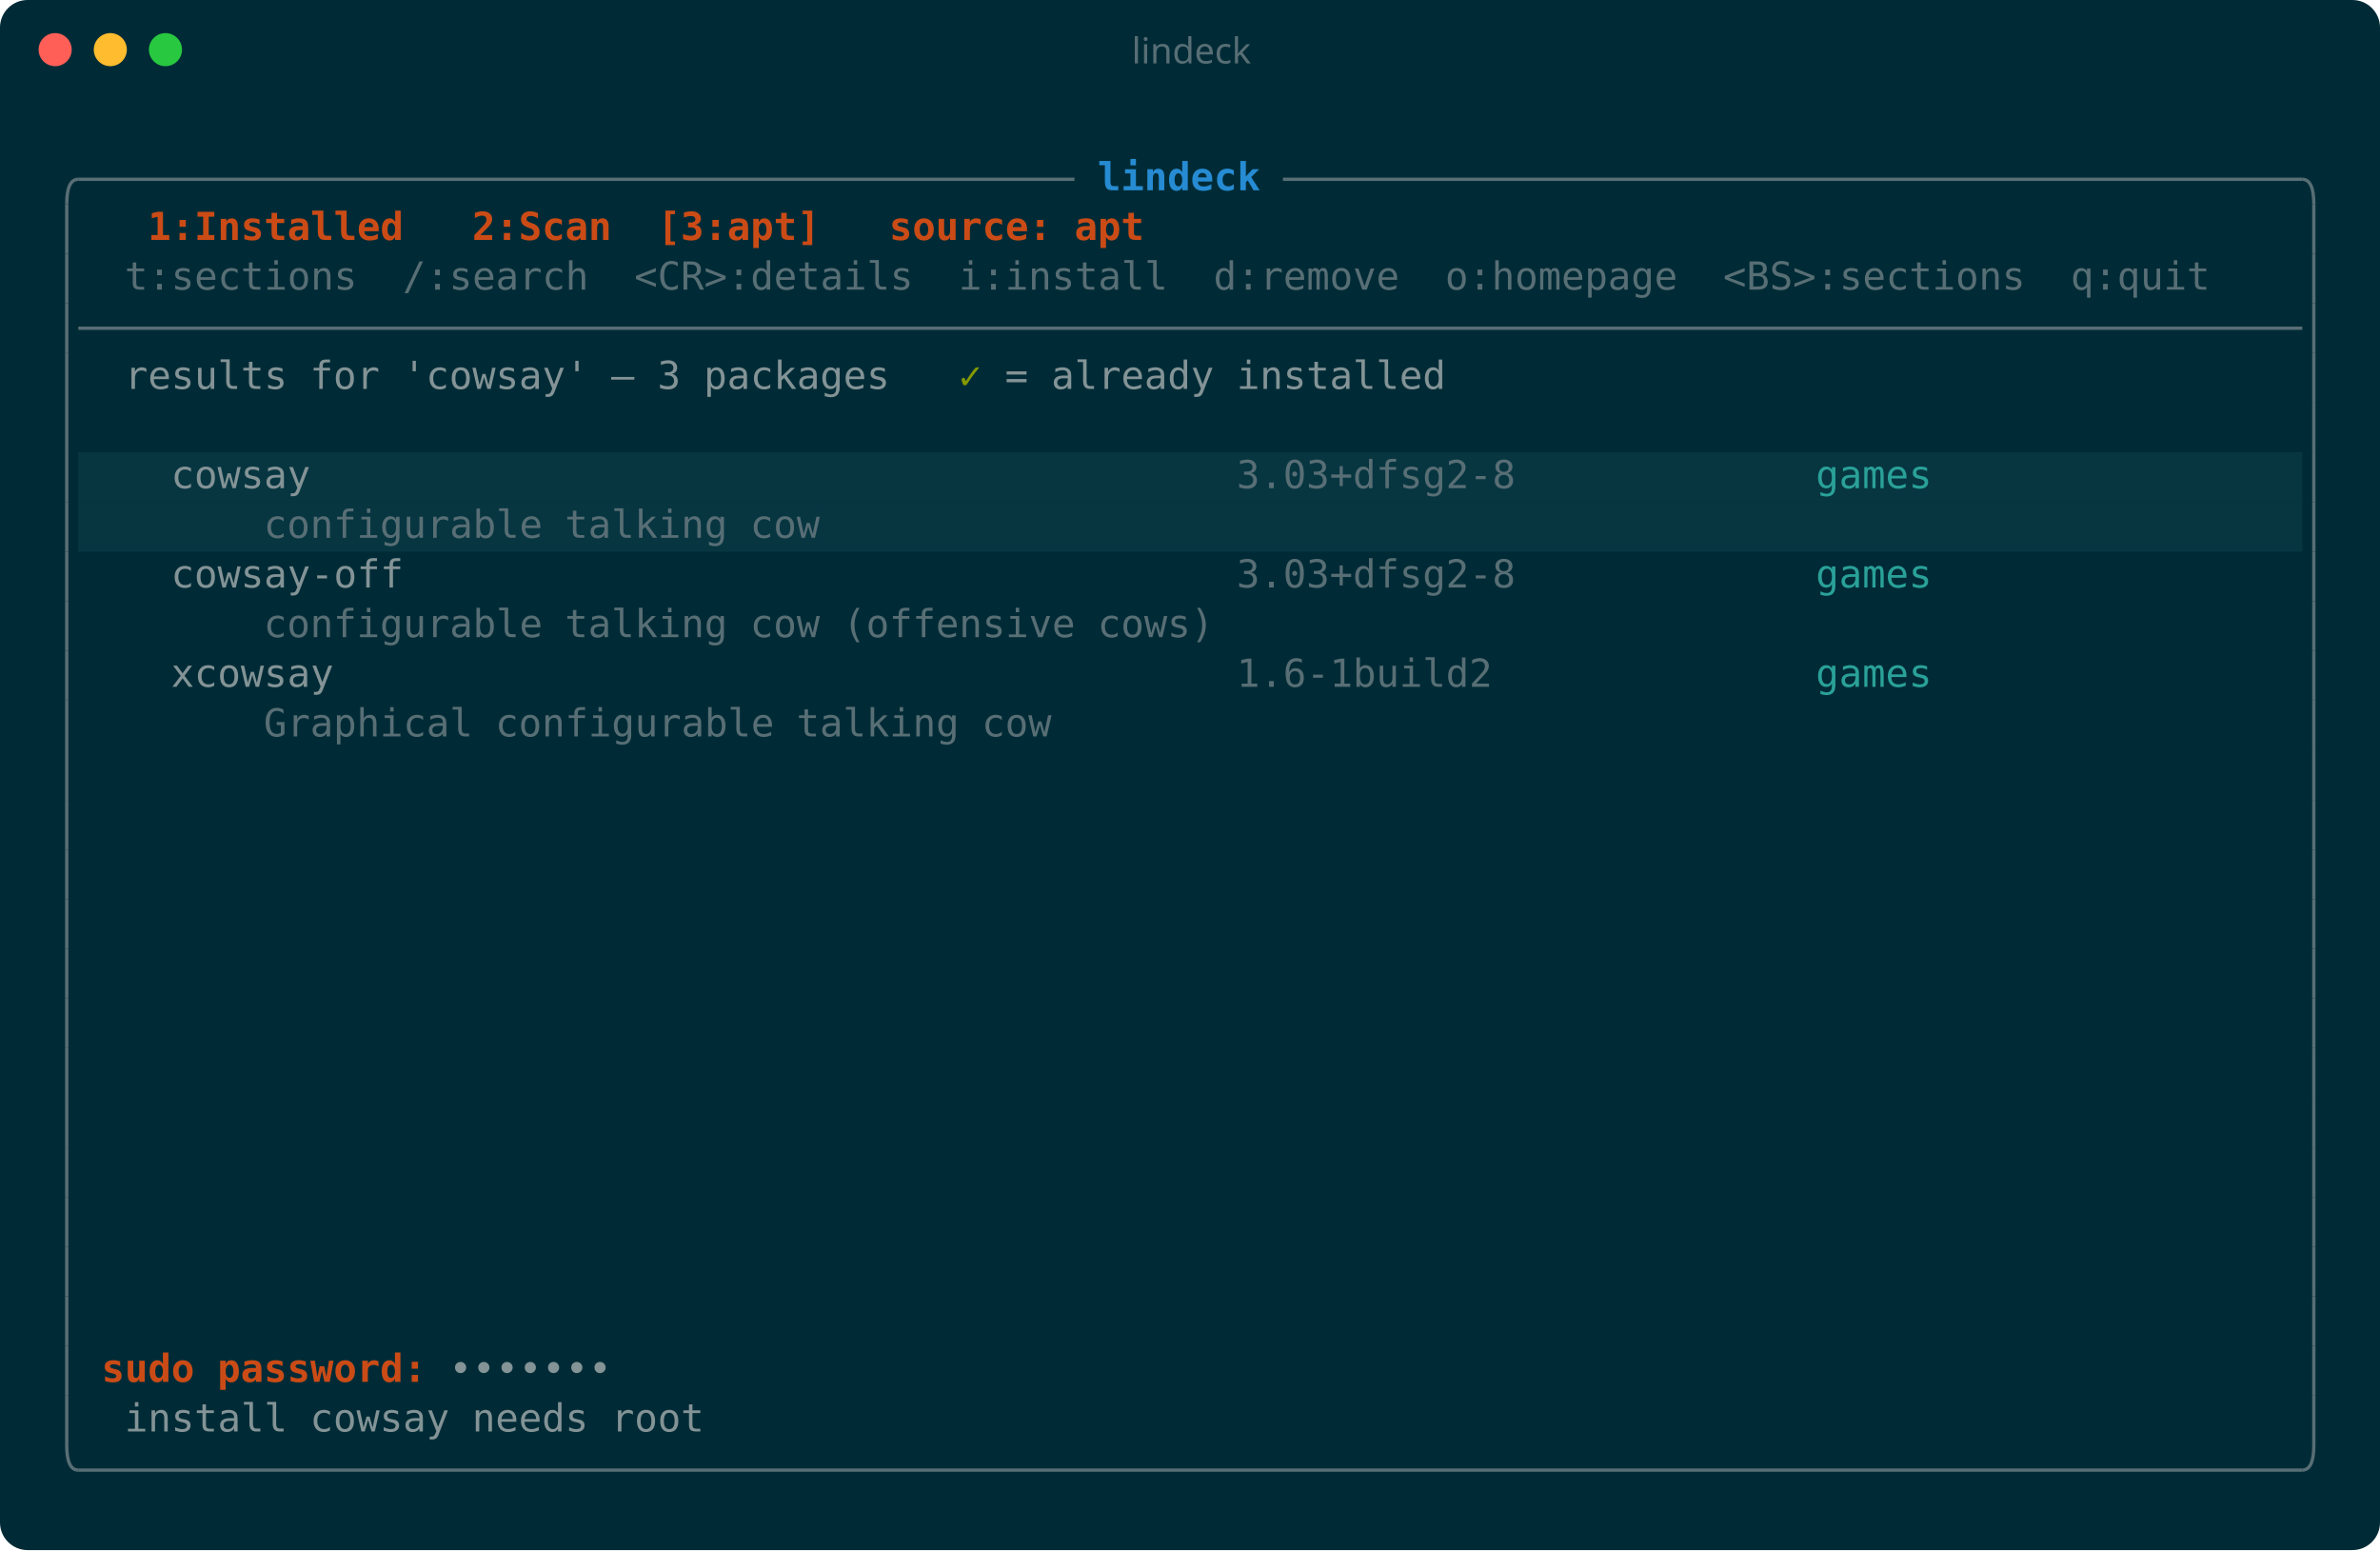
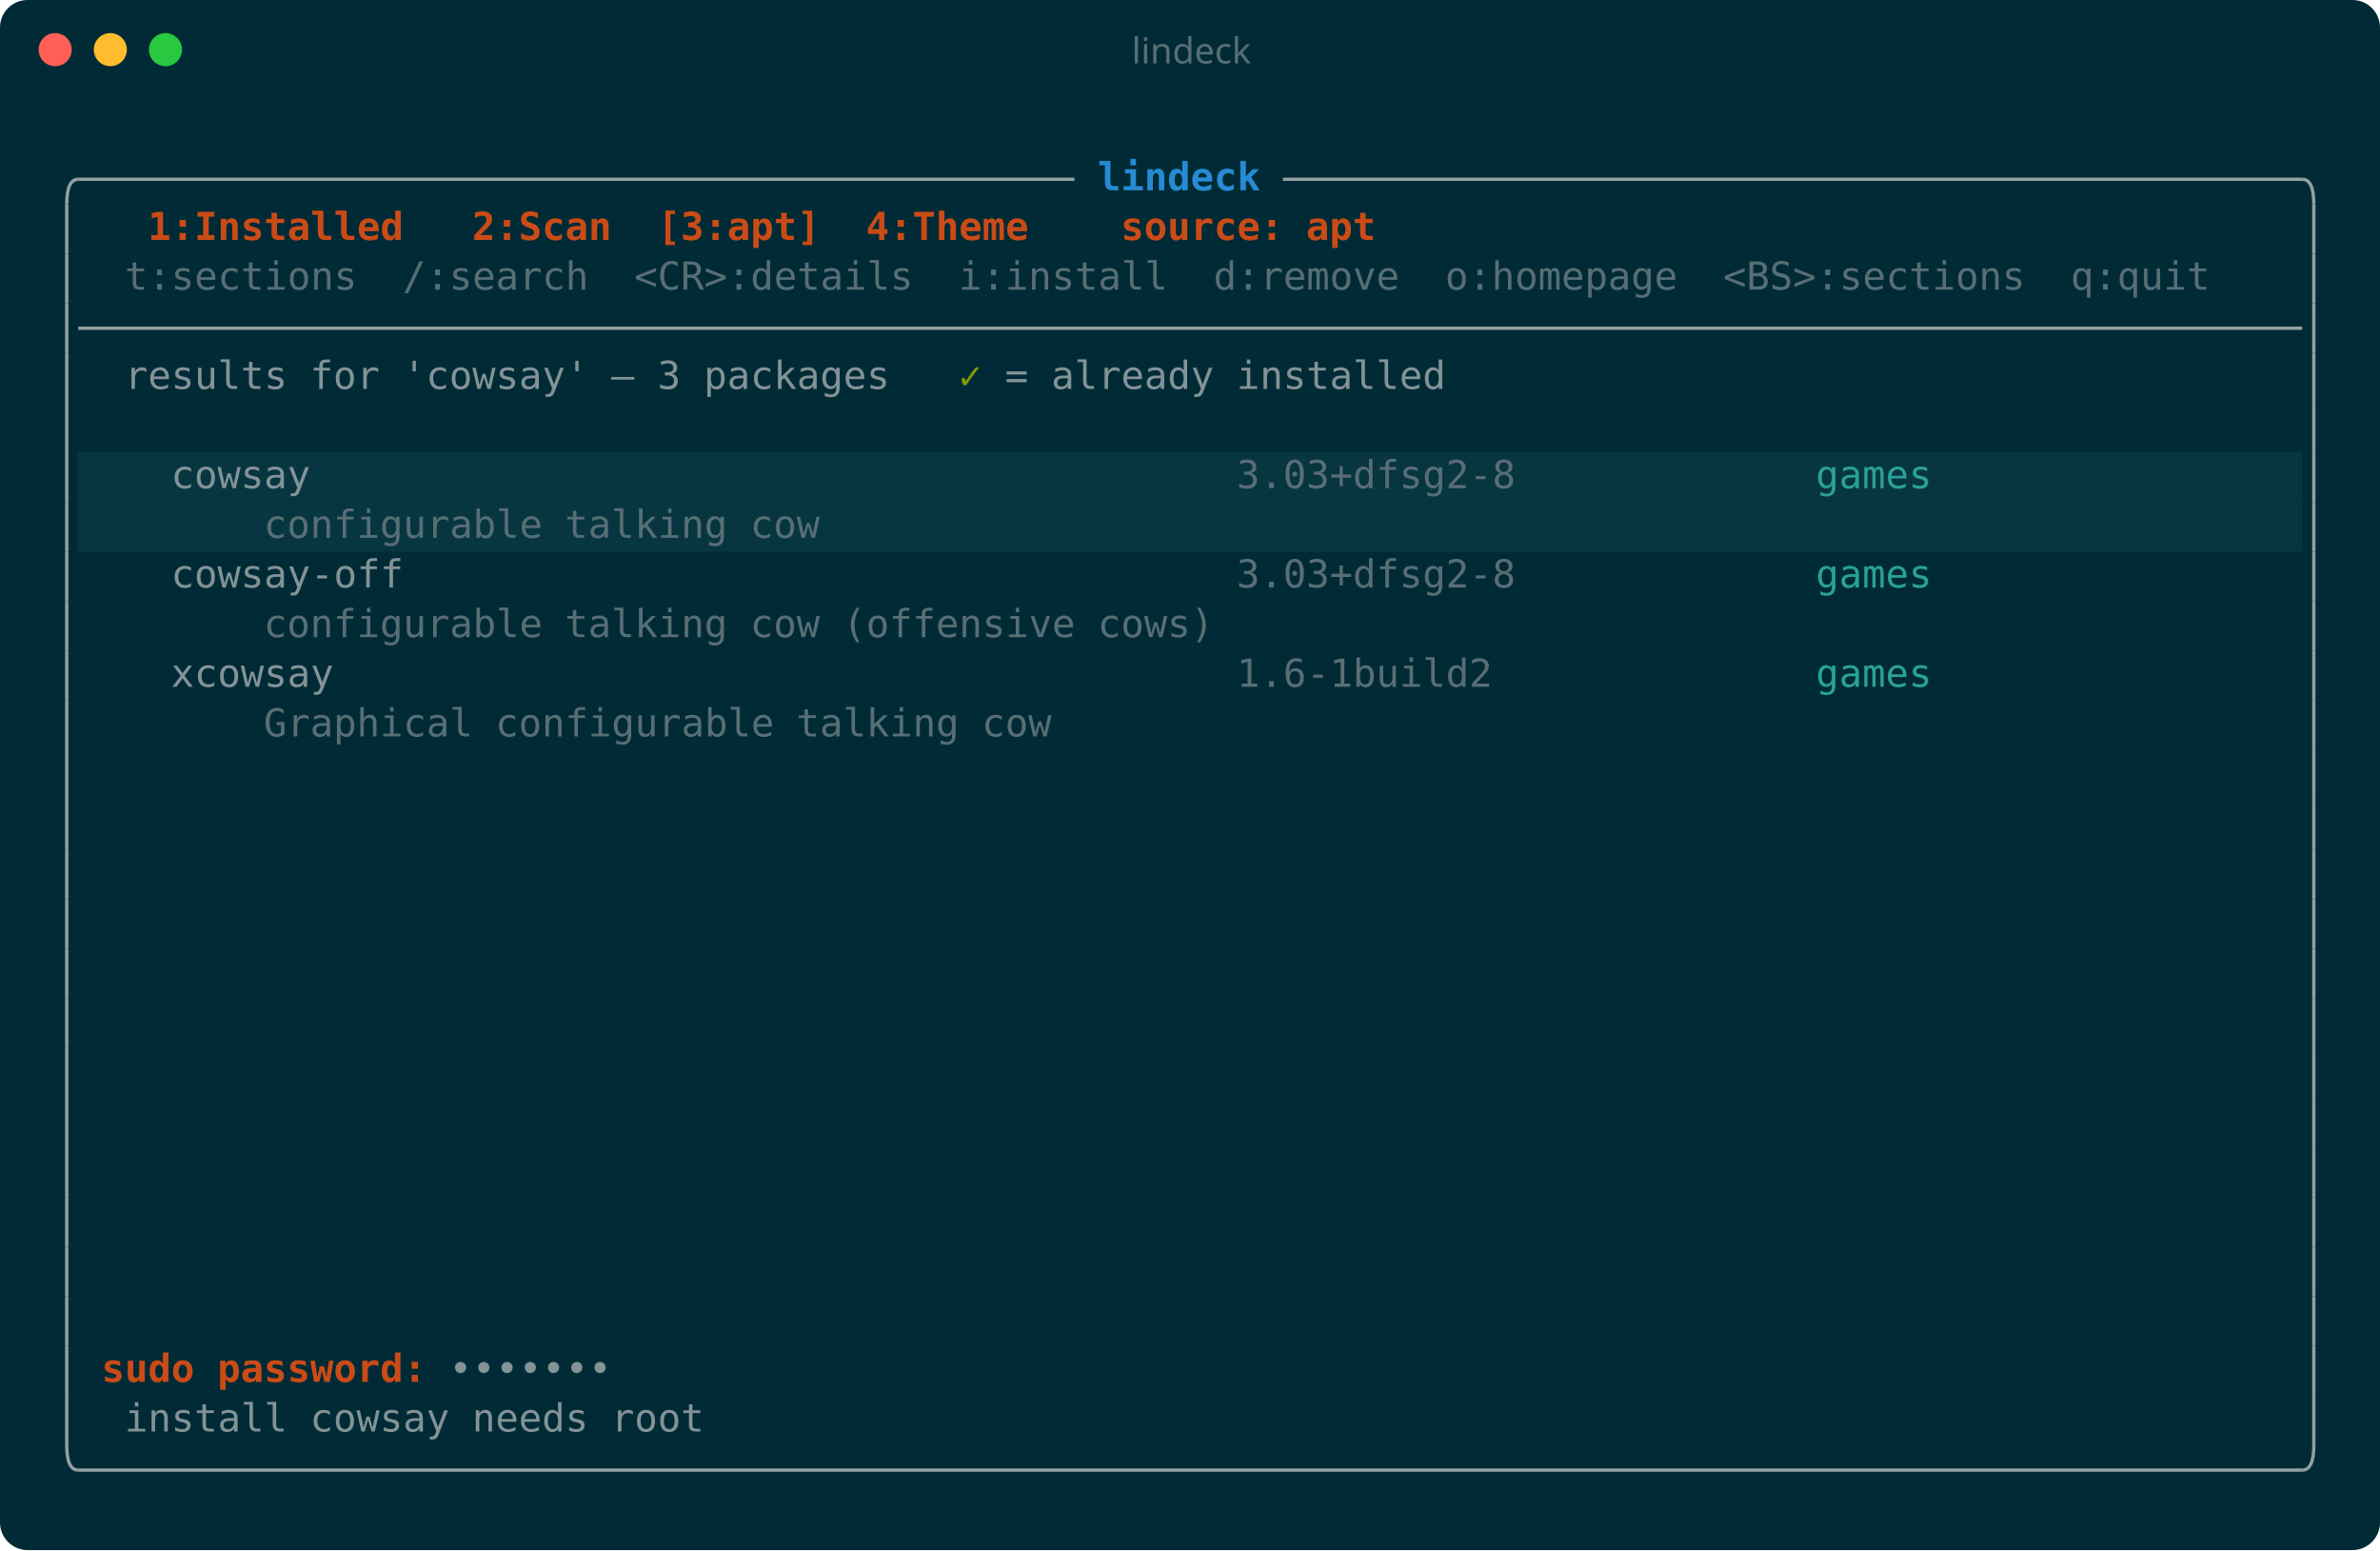
<svg xmlns="http://www.w3.org/2000/svg" width="863" height="562" viewBox="0 0 863 562">
  <rect width="100%" height="100%" rx="10" fill="#002b36" />
  <circle cx="20" cy="18" r="6" fill="#ff5f57" />
  <circle cx="40" cy="18" r="6" fill="#febc2e" />
  <circle cx="60" cy="18" r="6" fill="#28c840" />
  <text x="432" y="23" fill="#586e75" font-family="ui-sans-serif,system-ui,sans-serif" font-size="13" text-anchor="middle">lindeck</text>
  <g font-family="ui-monospace,SFMono-Regular,Menlo,Consolas,'DejaVu Sans Mono',monospace" font-size="14" xml:space="preserve">
-     <path d="M28.4,65.0 Q24.2,65.0 24.2,74.0" stroke="#586e75" stroke-width="1.2" fill="none" />
-     <line x1="28.4" y1="65.0" x2="389.6" y2="65.0" stroke="#586e75" stroke-width="1.2" fill="none" />
+     <path d="M28.4,65.0 Q24.2,65.0 24.2,74.0" stroke="#93a1a1" stroke-width="1.2" fill="none" />
+     <line x1="28.4" y1="65.0" x2="389.6" y2="65.0" stroke="#93a1a1" stroke-width="1.2" fill="none" />
    <text x="398.0" y="69.0" fill="#268bd2" font-weight="bold" textLength="58.8" lengthAdjust="spacingAndGlyphs">lindeck</text>
-     <line x1="465.2" y1="65.0" x2="834.8" y2="65.0" stroke="#586e75" stroke-width="1.2" fill="none" />
-     <path d="M834.8,65.0 Q839.0,65.0 839.0,74.0" stroke="#586e75" stroke-width="1.2" fill="none" />
-     <line x1="24.2" y1="74.0" x2="24.2" y2="92.0" stroke="#586e75" stroke-width="1.2" fill="none" />
+     <line x1="465.2" y1="65.0" x2="834.8" y2="65.0" stroke="#93a1a1" stroke-width="1.2" fill="none" />
+     <path d="M834.8,65.0 Q839.0,65.0 839.0,74.0" stroke="#93a1a1" stroke-width="1.2" fill="none" />
+     <line x1="24.2" y1="74.0" x2="24.2" y2="92.0" stroke="#93a1a1" stroke-width="1.2" fill="none" />
    <text x="53.6" y="87.0" fill="#cb4b16" font-weight="bold" textLength="92.4" lengthAdjust="spacingAndGlyphs">1:Installed</text>
    <text x="171.2" y="87.0" fill="#cb4b16" font-weight="bold" textLength="50.4" lengthAdjust="spacingAndGlyphs">2:Scan</text>
    <text x="238.4" y="87.0" fill="#cb4b16" font-weight="bold" textLength="58.8" lengthAdjust="spacingAndGlyphs">[3:apt]</text>
-     <text x="322.4" y="87.0" fill="#cb4b16" font-weight="bold" textLength="58.8" lengthAdjust="spacingAndGlyphs">source:</text>
-     <text x="389.6" y="87.0" fill="#cb4b16" font-weight="bold" textLength="25.2" lengthAdjust="spacingAndGlyphs">apt</text>
-     <line x1="839.0" y1="74.0" x2="839.0" y2="92.0" stroke="#586e75" stroke-width="1.2" fill="none" />
-     <line x1="24.2" y1="92.0" x2="24.2" y2="110.0" stroke="#586e75" stroke-width="1.2" fill="none" />
+     <text x="314.0" y="87.0" fill="#cb4b16" font-weight="bold" textLength="58.8" lengthAdjust="spacingAndGlyphs">4:Theme</text>
+     <text x="406.4" y="87.0" fill="#cb4b16" font-weight="bold" textLength="58.8" lengthAdjust="spacingAndGlyphs">source:</text>
+     <text x="473.6" y="87.0" fill="#cb4b16" font-weight="bold" textLength="25.2" lengthAdjust="spacingAndGlyphs">apt</text>
+     <line x1="839.0" y1="74.0" x2="839.0" y2="92.0" stroke="#93a1a1" stroke-width="1.2" fill="none" />
+     <line x1="24.2" y1="92.0" x2="24.2" y2="110.0" stroke="#93a1a1" stroke-width="1.2" fill="none" />
    <text x="45.2" y="105.0" fill="#586e75" textLength="84.0" lengthAdjust="spacingAndGlyphs">t:sections</text>
    <text x="146.0" y="105.0" fill="#586e75" textLength="67.2" lengthAdjust="spacingAndGlyphs">/:search</text>
    <text x="230.0" y="105.0" fill="#586e75" textLength="100.8" lengthAdjust="spacingAndGlyphs">&lt;CR&gt;:details</text>
    <text x="347.6" y="105.0" fill="#586e75" textLength="75.6" lengthAdjust="spacingAndGlyphs">i:install</text>
    <text x="440.0" y="105.0" fill="#586e75" textLength="67.2" lengthAdjust="spacingAndGlyphs">d:remove</text>
    <text x="524.0" y="105.0" fill="#586e75" textLength="84.0" lengthAdjust="spacingAndGlyphs">o:homepage</text>
    <text x="624.8" y="105.0" fill="#586e75" textLength="109.2" lengthAdjust="spacingAndGlyphs">&lt;BS&gt;:sections</text>
    <text x="750.8" y="105.0" fill="#586e75" textLength="50.4" lengthAdjust="spacingAndGlyphs">q:quit</text>
-     <line x1="839.0" y1="92.0" x2="839.0" y2="110.0" stroke="#586e75" stroke-width="1.2" fill="none" />
-     <line x1="24.2" y1="110.0" x2="24.2" y2="128.0" stroke="#586e75" stroke-width="1.2" fill="none" />
-     <line x1="28.4" y1="119.0" x2="834.8" y2="119.0" stroke="#586e75" stroke-width="1.2" fill="none" />
-     <line x1="839.0" y1="110.0" x2="839.0" y2="128.0" stroke="#586e75" stroke-width="1.2" fill="none" />
-     <line x1="24.2" y1="128.0" x2="24.2" y2="146.0" stroke="#586e75" stroke-width="1.2" fill="none" />
+     <line x1="839.0" y1="92.0" x2="839.0" y2="110.0" stroke="#93a1a1" stroke-width="1.2" fill="none" />
+     <line x1="24.2" y1="110.0" x2="24.2" y2="128.0" stroke="#93a1a1" stroke-width="1.2" fill="none" />
+     <line x1="28.4" y1="119.0" x2="834.8" y2="119.0" stroke="#93a1a1" stroke-width="1.2" fill="none" />
+     <line x1="839.0" y1="110.0" x2="839.0" y2="128.0" stroke="#93a1a1" stroke-width="1.2" fill="none" />
+     <line x1="24.2" y1="128.0" x2="24.2" y2="146.0" stroke="#93a1a1" stroke-width="1.2" fill="none" />
    <text x="45.2" y="141.0" fill="#839396" textLength="58.8" lengthAdjust="spacingAndGlyphs">results</text>
    <text x="112.4" y="141.0" fill="#839396" textLength="25.2" lengthAdjust="spacingAndGlyphs">for</text>
    <text x="146.0" y="141.0" fill="#839396" textLength="67.2" lengthAdjust="spacingAndGlyphs">'cowsay'</text>
    <text x="221.6" y="141.0" fill="#839396" textLength="8.4" lengthAdjust="spacingAndGlyphs">—</text>
    <text x="238.4" y="141.0" fill="#839396" textLength="8.4" lengthAdjust="spacingAndGlyphs">3</text>
    <text x="255.2" y="141.0" fill="#839396" textLength="67.2" lengthAdjust="spacingAndGlyphs">packages</text>
    <text x="347.6" y="141.0" fill="#859900" textLength="8.4" lengthAdjust="spacingAndGlyphs">✓</text>
    <text x="364.4" y="141.0" fill="#839396" textLength="8.4" lengthAdjust="spacingAndGlyphs">=</text>
    <text x="381.2" y="141.0" fill="#839396" textLength="58.8" lengthAdjust="spacingAndGlyphs">already</text>
    <text x="448.4" y="141.0" fill="#839396" textLength="75.6" lengthAdjust="spacingAndGlyphs">installed</text>
-     <line x1="839.0" y1="128.0" x2="839.0" y2="146.0" stroke="#586e75" stroke-width="1.2" fill="none" />
-     <line x1="24.2" y1="146.0" x2="24.2" y2="164.0" stroke="#586e75" stroke-width="1.2" fill="none" />
-     <line x1="839.0" y1="146.0" x2="839.0" y2="164.0" stroke="#586e75" stroke-width="1.2" fill="none" />
-     <line x1="24.2" y1="164.0" x2="24.2" y2="182.0" stroke="#586e75" stroke-width="1.2" fill="none" />
+     <line x1="839.0" y1="128.0" x2="839.0" y2="146.0" stroke="#93a1a1" stroke-width="1.2" fill="none" />
+     <line x1="24.2" y1="146.0" x2="24.2" y2="164.0" stroke="#93a1a1" stroke-width="1.2" fill="none" />
+     <line x1="839.0" y1="146.0" x2="839.0" y2="164.0" stroke="#93a1a1" stroke-width="1.2" fill="none" />
+     <line x1="24.2" y1="164.0" x2="24.2" y2="182.0" stroke="#93a1a1" stroke-width="1.2" fill="none" />
    <rect x="28.4" y="164.0" width="420.0" height="18" fill="#073641" />
    <text x="62.0" y="177.0" fill="#839396" textLength="50.4" lengthAdjust="spacingAndGlyphs">cowsay</text>
    <rect x="448.4" y="164.0" width="210.0" height="18" fill="#073641" />
    <text x="448.4" y="177.0" fill="#586e75" textLength="100.8" lengthAdjust="spacingAndGlyphs">3.03+dfsg2-8</text>
    <rect x="658.4" y="164.0" width="42.0" height="18" fill="#073641" />
    <text x="658.4" y="177.0" fill="#2aa198" textLength="42.0" lengthAdjust="spacingAndGlyphs">games</text>
    <rect x="700.4" y="164.0" width="134.4" height="18" fill="#073641" />
-     <line x1="839.0" y1="164.0" x2="839.0" y2="182.0" stroke="#586e75" stroke-width="1.2" fill="none" />
-     <line x1="24.2" y1="182.0" x2="24.2" y2="200.0" stroke="#586e75" stroke-width="1.2" fill="none" />
+     <line x1="839.0" y1="164.0" x2="839.0" y2="182.0" stroke="#93a1a1" stroke-width="1.2" fill="none" />
+     <line x1="24.2" y1="182.0" x2="24.2" y2="200.0" stroke="#93a1a1" stroke-width="1.2" fill="none" />
    <rect x="28.4" y="182.0" width="268.8" height="18" fill="#073641" />
    <text x="95.6" y="195.0" fill="#586e75" textLength="100.8" lengthAdjust="spacingAndGlyphs">configurable</text>
    <text x="204.8" y="195.0" fill="#586e75" textLength="58.8" lengthAdjust="spacingAndGlyphs">talking</text>
    <text x="272.0" y="195.0" fill="#586e75" textLength="25.2" lengthAdjust="spacingAndGlyphs">cow</text>
    <rect x="297.2" y="182.0" width="537.6" height="18" fill="#073641" />
-     <line x1="839.0" y1="182.0" x2="839.0" y2="200.0" stroke="#586e75" stroke-width="1.2" fill="none" />
-     <line x1="24.2" y1="200.0" x2="24.2" y2="218.0" stroke="#586e75" stroke-width="1.2" fill="none" />
+     <line x1="839.0" y1="182.0" x2="839.0" y2="200.0" stroke="#93a1a1" stroke-width="1.2" fill="none" />
+     <line x1="24.2" y1="200.0" x2="24.2" y2="218.0" stroke="#93a1a1" stroke-width="1.2" fill="none" />
    <text x="62.0" y="213.0" fill="#839396" textLength="84.0" lengthAdjust="spacingAndGlyphs">cowsay-off</text>
    <text x="448.4" y="213.0" fill="#586e75" textLength="100.8" lengthAdjust="spacingAndGlyphs">3.03+dfsg2-8</text>
    <text x="658.4" y="213.0" fill="#2aa198" textLength="42.0" lengthAdjust="spacingAndGlyphs">games</text>
-     <line x1="839.0" y1="200.0" x2="839.0" y2="218.0" stroke="#586e75" stroke-width="1.2" fill="none" />
-     <line x1="24.2" y1="218.0" x2="24.2" y2="236.0" stroke="#586e75" stroke-width="1.2" fill="none" />
+     <line x1="839.0" y1="200.0" x2="839.0" y2="218.0" stroke="#93a1a1" stroke-width="1.2" fill="none" />
+     <line x1="24.2" y1="218.0" x2="24.2" y2="236.0" stroke="#93a1a1" stroke-width="1.2" fill="none" />
    <text x="95.6" y="231.0" fill="#586e75" textLength="100.8" lengthAdjust="spacingAndGlyphs">configurable</text>
    <text x="204.8" y="231.0" fill="#586e75" textLength="58.8" lengthAdjust="spacingAndGlyphs">talking</text>
    <text x="272.0" y="231.0" fill="#586e75" textLength="25.2" lengthAdjust="spacingAndGlyphs">cow</text>
    <text x="305.6" y="231.0" fill="#586e75" textLength="84.0" lengthAdjust="spacingAndGlyphs">(offensive</text>
    <text x="398.0" y="231.0" fill="#586e75" textLength="42.0" lengthAdjust="spacingAndGlyphs">cows)</text>
-     <line x1="839.0" y1="218.0" x2="839.0" y2="236.0" stroke="#586e75" stroke-width="1.2" fill="none" />
-     <line x1="24.2" y1="236.0" x2="24.2" y2="254.0" stroke="#586e75" stroke-width="1.2" fill="none" />
+     <line x1="839.0" y1="218.0" x2="839.0" y2="236.0" stroke="#93a1a1" stroke-width="1.2" fill="none" />
+     <line x1="24.2" y1="236.0" x2="24.2" y2="254.0" stroke="#93a1a1" stroke-width="1.2" fill="none" />
    <text x="62.0" y="249.0" fill="#839396" textLength="58.8" lengthAdjust="spacingAndGlyphs">xcowsay</text>
    <text x="448.4" y="249.0" fill="#586e75" textLength="92.4" lengthAdjust="spacingAndGlyphs">1.6-1build2</text>
    <text x="658.4" y="249.0" fill="#2aa198" textLength="42.0" lengthAdjust="spacingAndGlyphs">games</text>
-     <line x1="839.0" y1="236.0" x2="839.0" y2="254.0" stroke="#586e75" stroke-width="1.2" fill="none" />
-     <line x1="24.2" y1="254.0" x2="24.2" y2="272.0" stroke="#586e75" stroke-width="1.2" fill="none" />
+     <line x1="839.0" y1="236.0" x2="839.0" y2="254.0" stroke="#93a1a1" stroke-width="1.2" fill="none" />
+     <line x1="24.2" y1="254.0" x2="24.2" y2="272.0" stroke="#93a1a1" stroke-width="1.2" fill="none" />
    <text x="95.6" y="267.0" fill="#586e75" textLength="75.6" lengthAdjust="spacingAndGlyphs">Graphical</text>
    <text x="179.6" y="267.0" fill="#586e75" textLength="100.8" lengthAdjust="spacingAndGlyphs">configurable</text>
    <text x="288.8" y="267.0" fill="#586e75" textLength="58.8" lengthAdjust="spacingAndGlyphs">talking</text>
    <text x="356.0" y="267.0" fill="#586e75" textLength="25.2" lengthAdjust="spacingAndGlyphs">cow</text>
-     <line x1="839.0" y1="254.0" x2="839.0" y2="272.0" stroke="#586e75" stroke-width="1.2" fill="none" />
-     <line x1="24.2" y1="272.0" x2="24.2" y2="290.0" stroke="#586e75" stroke-width="1.2" fill="none" />
-     <line x1="839.0" y1="272.0" x2="839.0" y2="290.0" stroke="#586e75" stroke-width="1.2" fill="none" />
-     <line x1="24.2" y1="290.0" x2="24.2" y2="308.0" stroke="#586e75" stroke-width="1.2" fill="none" />
-     <line x1="839.0" y1="290.0" x2="839.0" y2="308.0" stroke="#586e75" stroke-width="1.2" fill="none" />
-     <line x1="24.2" y1="308.0" x2="24.2" y2="326.0" stroke="#586e75" stroke-width="1.2" fill="none" />
-     <line x1="839.0" y1="308.0" x2="839.0" y2="326.0" stroke="#586e75" stroke-width="1.2" fill="none" />
-     <line x1="24.2" y1="326.0" x2="24.2" y2="344.0" stroke="#586e75" stroke-width="1.2" fill="none" />
-     <line x1="839.0" y1="326.0" x2="839.0" y2="344.0" stroke="#586e75" stroke-width="1.2" fill="none" />
-     <line x1="24.2" y1="344.0" x2="24.2" y2="362.0" stroke="#586e75" stroke-width="1.2" fill="none" />
-     <line x1="839.0" y1="344.0" x2="839.0" y2="362.0" stroke="#586e75" stroke-width="1.2" fill="none" />
-     <line x1="24.2" y1="362.0" x2="24.2" y2="380.0" stroke="#586e75" stroke-width="1.2" fill="none" />
-     <line x1="839.0" y1="362.0" x2="839.0" y2="380.0" stroke="#586e75" stroke-width="1.2" fill="none" />
-     <line x1="24.2" y1="380.0" x2="24.2" y2="398.0" stroke="#586e75" stroke-width="1.2" fill="none" />
-     <line x1="839.0" y1="380.0" x2="839.0" y2="398.0" stroke="#586e75" stroke-width="1.2" fill="none" />
-     <line x1="24.2" y1="398.0" x2="24.2" y2="416.0" stroke="#586e75" stroke-width="1.2" fill="none" />
-     <line x1="839.0" y1="398.0" x2="839.0" y2="416.0" stroke="#586e75" stroke-width="1.2" fill="none" />
-     <line x1="24.2" y1="416.0" x2="24.2" y2="434.0" stroke="#586e75" stroke-width="1.2" fill="none" />
-     <line x1="839.0" y1="416.0" x2="839.0" y2="434.0" stroke="#586e75" stroke-width="1.2" fill="none" />
-     <line x1="24.2" y1="434.0" x2="24.2" y2="452.0" stroke="#586e75" stroke-width="1.2" fill="none" />
-     <line x1="839.0" y1="434.0" x2="839.0" y2="452.0" stroke="#586e75" stroke-width="1.2" fill="none" />
-     <line x1="24.2" y1="452.0" x2="24.2" y2="470.0" stroke="#586e75" stroke-width="1.2" fill="none" />
-     <line x1="839.0" y1="452.0" x2="839.0" y2="470.0" stroke="#586e75" stroke-width="1.2" fill="none" />
-     <line x1="24.2" y1="470.0" x2="24.2" y2="488.0" stroke="#586e75" stroke-width="1.2" fill="none" />
-     <line x1="839.0" y1="470.0" x2="839.0" y2="488.0" stroke="#586e75" stroke-width="1.2" fill="none" />
-     <line x1="24.2" y1="488.0" x2="24.2" y2="506.0" stroke="#586e75" stroke-width="1.2" fill="none" />
+     <line x1="839.0" y1="254.0" x2="839.0" y2="272.0" stroke="#93a1a1" stroke-width="1.2" fill="none" />
+     <line x1="24.2" y1="272.0" x2="24.2" y2="290.0" stroke="#93a1a1" stroke-width="1.2" fill="none" />
+     <line x1="839.0" y1="272.0" x2="839.0" y2="290.0" stroke="#93a1a1" stroke-width="1.2" fill="none" />
+     <line x1="24.2" y1="290.0" x2="24.2" y2="308.0" stroke="#93a1a1" stroke-width="1.2" fill="none" />
+     <line x1="839.0" y1="290.0" x2="839.0" y2="308.0" stroke="#93a1a1" stroke-width="1.2" fill="none" />
+     <line x1="24.2" y1="308.0" x2="24.2" y2="326.0" stroke="#93a1a1" stroke-width="1.2" fill="none" />
+     <line x1="839.0" y1="308.0" x2="839.0" y2="326.0" stroke="#93a1a1" stroke-width="1.2" fill="none" />
+     <line x1="24.2" y1="326.0" x2="24.2" y2="344.0" stroke="#93a1a1" stroke-width="1.2" fill="none" />
+     <line x1="839.0" y1="326.0" x2="839.0" y2="344.0" stroke="#93a1a1" stroke-width="1.2" fill="none" />
+     <line x1="24.2" y1="344.0" x2="24.2" y2="362.0" stroke="#93a1a1" stroke-width="1.2" fill="none" />
+     <line x1="839.0" y1="344.0" x2="839.0" y2="362.0" stroke="#93a1a1" stroke-width="1.2" fill="none" />
+     <line x1="24.2" y1="362.0" x2="24.2" y2="380.0" stroke="#93a1a1" stroke-width="1.2" fill="none" />
+     <line x1="839.0" y1="362.0" x2="839.0" y2="380.0" stroke="#93a1a1" stroke-width="1.2" fill="none" />
+     <line x1="24.2" y1="380.0" x2="24.2" y2="398.0" stroke="#93a1a1" stroke-width="1.2" fill="none" />
+     <line x1="839.0" y1="380.0" x2="839.0" y2="398.0" stroke="#93a1a1" stroke-width="1.2" fill="none" />
+     <line x1="24.2" y1="398.0" x2="24.2" y2="416.0" stroke="#93a1a1" stroke-width="1.2" fill="none" />
+     <line x1="839.0" y1="398.0" x2="839.0" y2="416.0" stroke="#93a1a1" stroke-width="1.2" fill="none" />
+     <line x1="24.2" y1="416.0" x2="24.2" y2="434.0" stroke="#93a1a1" stroke-width="1.2" fill="none" />
+     <line x1="839.0" y1="416.0" x2="839.0" y2="434.0" stroke="#93a1a1" stroke-width="1.2" fill="none" />
+     <line x1="24.2" y1="434.0" x2="24.2" y2="452.0" stroke="#93a1a1" stroke-width="1.2" fill="none" />
+     <line x1="839.0" y1="434.0" x2="839.0" y2="452.0" stroke="#93a1a1" stroke-width="1.2" fill="none" />
+     <line x1="24.2" y1="452.0" x2="24.2" y2="470.0" stroke="#93a1a1" stroke-width="1.2" fill="none" />
+     <line x1="839.0" y1="452.0" x2="839.0" y2="470.0" stroke="#93a1a1" stroke-width="1.2" fill="none" />
+     <line x1="24.2" y1="470.0" x2="24.2" y2="488.0" stroke="#93a1a1" stroke-width="1.2" fill="none" />
+     <line x1="839.0" y1="470.0" x2="839.0" y2="488.0" stroke="#93a1a1" stroke-width="1.2" fill="none" />
+     <line x1="24.2" y1="488.0" x2="24.2" y2="506.0" stroke="#93a1a1" stroke-width="1.2" fill="none" />
    <text x="36.8" y="501.0" fill="#cb4b16" font-weight="bold" textLength="33.6" lengthAdjust="spacingAndGlyphs">sudo</text>
    <text x="78.8" y="501.0" fill="#cb4b16" font-weight="bold" textLength="75.6" lengthAdjust="spacingAndGlyphs">password:</text>
    <text x="162.8" y="501.0" fill="#839396" textLength="58.8" lengthAdjust="spacingAndGlyphs">•••••••</text>
-     <line x1="839.0" y1="488.0" x2="839.0" y2="506.0" stroke="#586e75" stroke-width="1.2" fill="none" />
-     <line x1="24.2" y1="506.0" x2="24.2" y2="524.0" stroke="#586e75" stroke-width="1.2" fill="none" />
+     <line x1="839.0" y1="488.0" x2="839.0" y2="506.0" stroke="#93a1a1" stroke-width="1.2" fill="none" />
+     <line x1="24.2" y1="506.0" x2="24.2" y2="524.0" stroke="#93a1a1" stroke-width="1.2" fill="none" />
    <text x="45.2" y="519.0" fill="#839396" textLength="58.8" lengthAdjust="spacingAndGlyphs">install</text>
    <text x="112.4" y="519.0" fill="#839396" textLength="50.4" lengthAdjust="spacingAndGlyphs">cowsay</text>
    <text x="171.2" y="519.0" fill="#839396" textLength="42.0" lengthAdjust="spacingAndGlyphs">needs</text>
    <text x="221.6" y="519.0" fill="#839396" textLength="33.6" lengthAdjust="spacingAndGlyphs">root</text>
-     <line x1="839.0" y1="506.0" x2="839.0" y2="524.0" stroke="#586e75" stroke-width="1.2" fill="none" />
-     <path d="M24.2,524.0 Q24.2,533.0 28.4,533.0" stroke="#586e75" stroke-width="1.2" fill="none" />
-     <line x1="28.4" y1="533.0" x2="834.8" y2="533.0" stroke="#586e75" stroke-width="1.2" fill="none" />
-     <path d="M839.0,524.0 Q839.0,533.0 834.8,533.0" stroke="#586e75" stroke-width="1.2" fill="none" />
+     <line x1="839.0" y1="506.0" x2="839.0" y2="524.0" stroke="#93a1a1" stroke-width="1.2" fill="none" />
+     <path d="M24.2,524.0 Q24.2,533.0 28.4,533.0" stroke="#93a1a1" stroke-width="1.2" fill="none" />
+     <line x1="28.4" y1="533.0" x2="834.8" y2="533.0" stroke="#93a1a1" stroke-width="1.2" fill="none" />
+     <path d="M839.0,524.0 Q839.0,533.0 834.8,533.0" stroke="#93a1a1" stroke-width="1.2" fill="none" />
  </g>
</svg>
